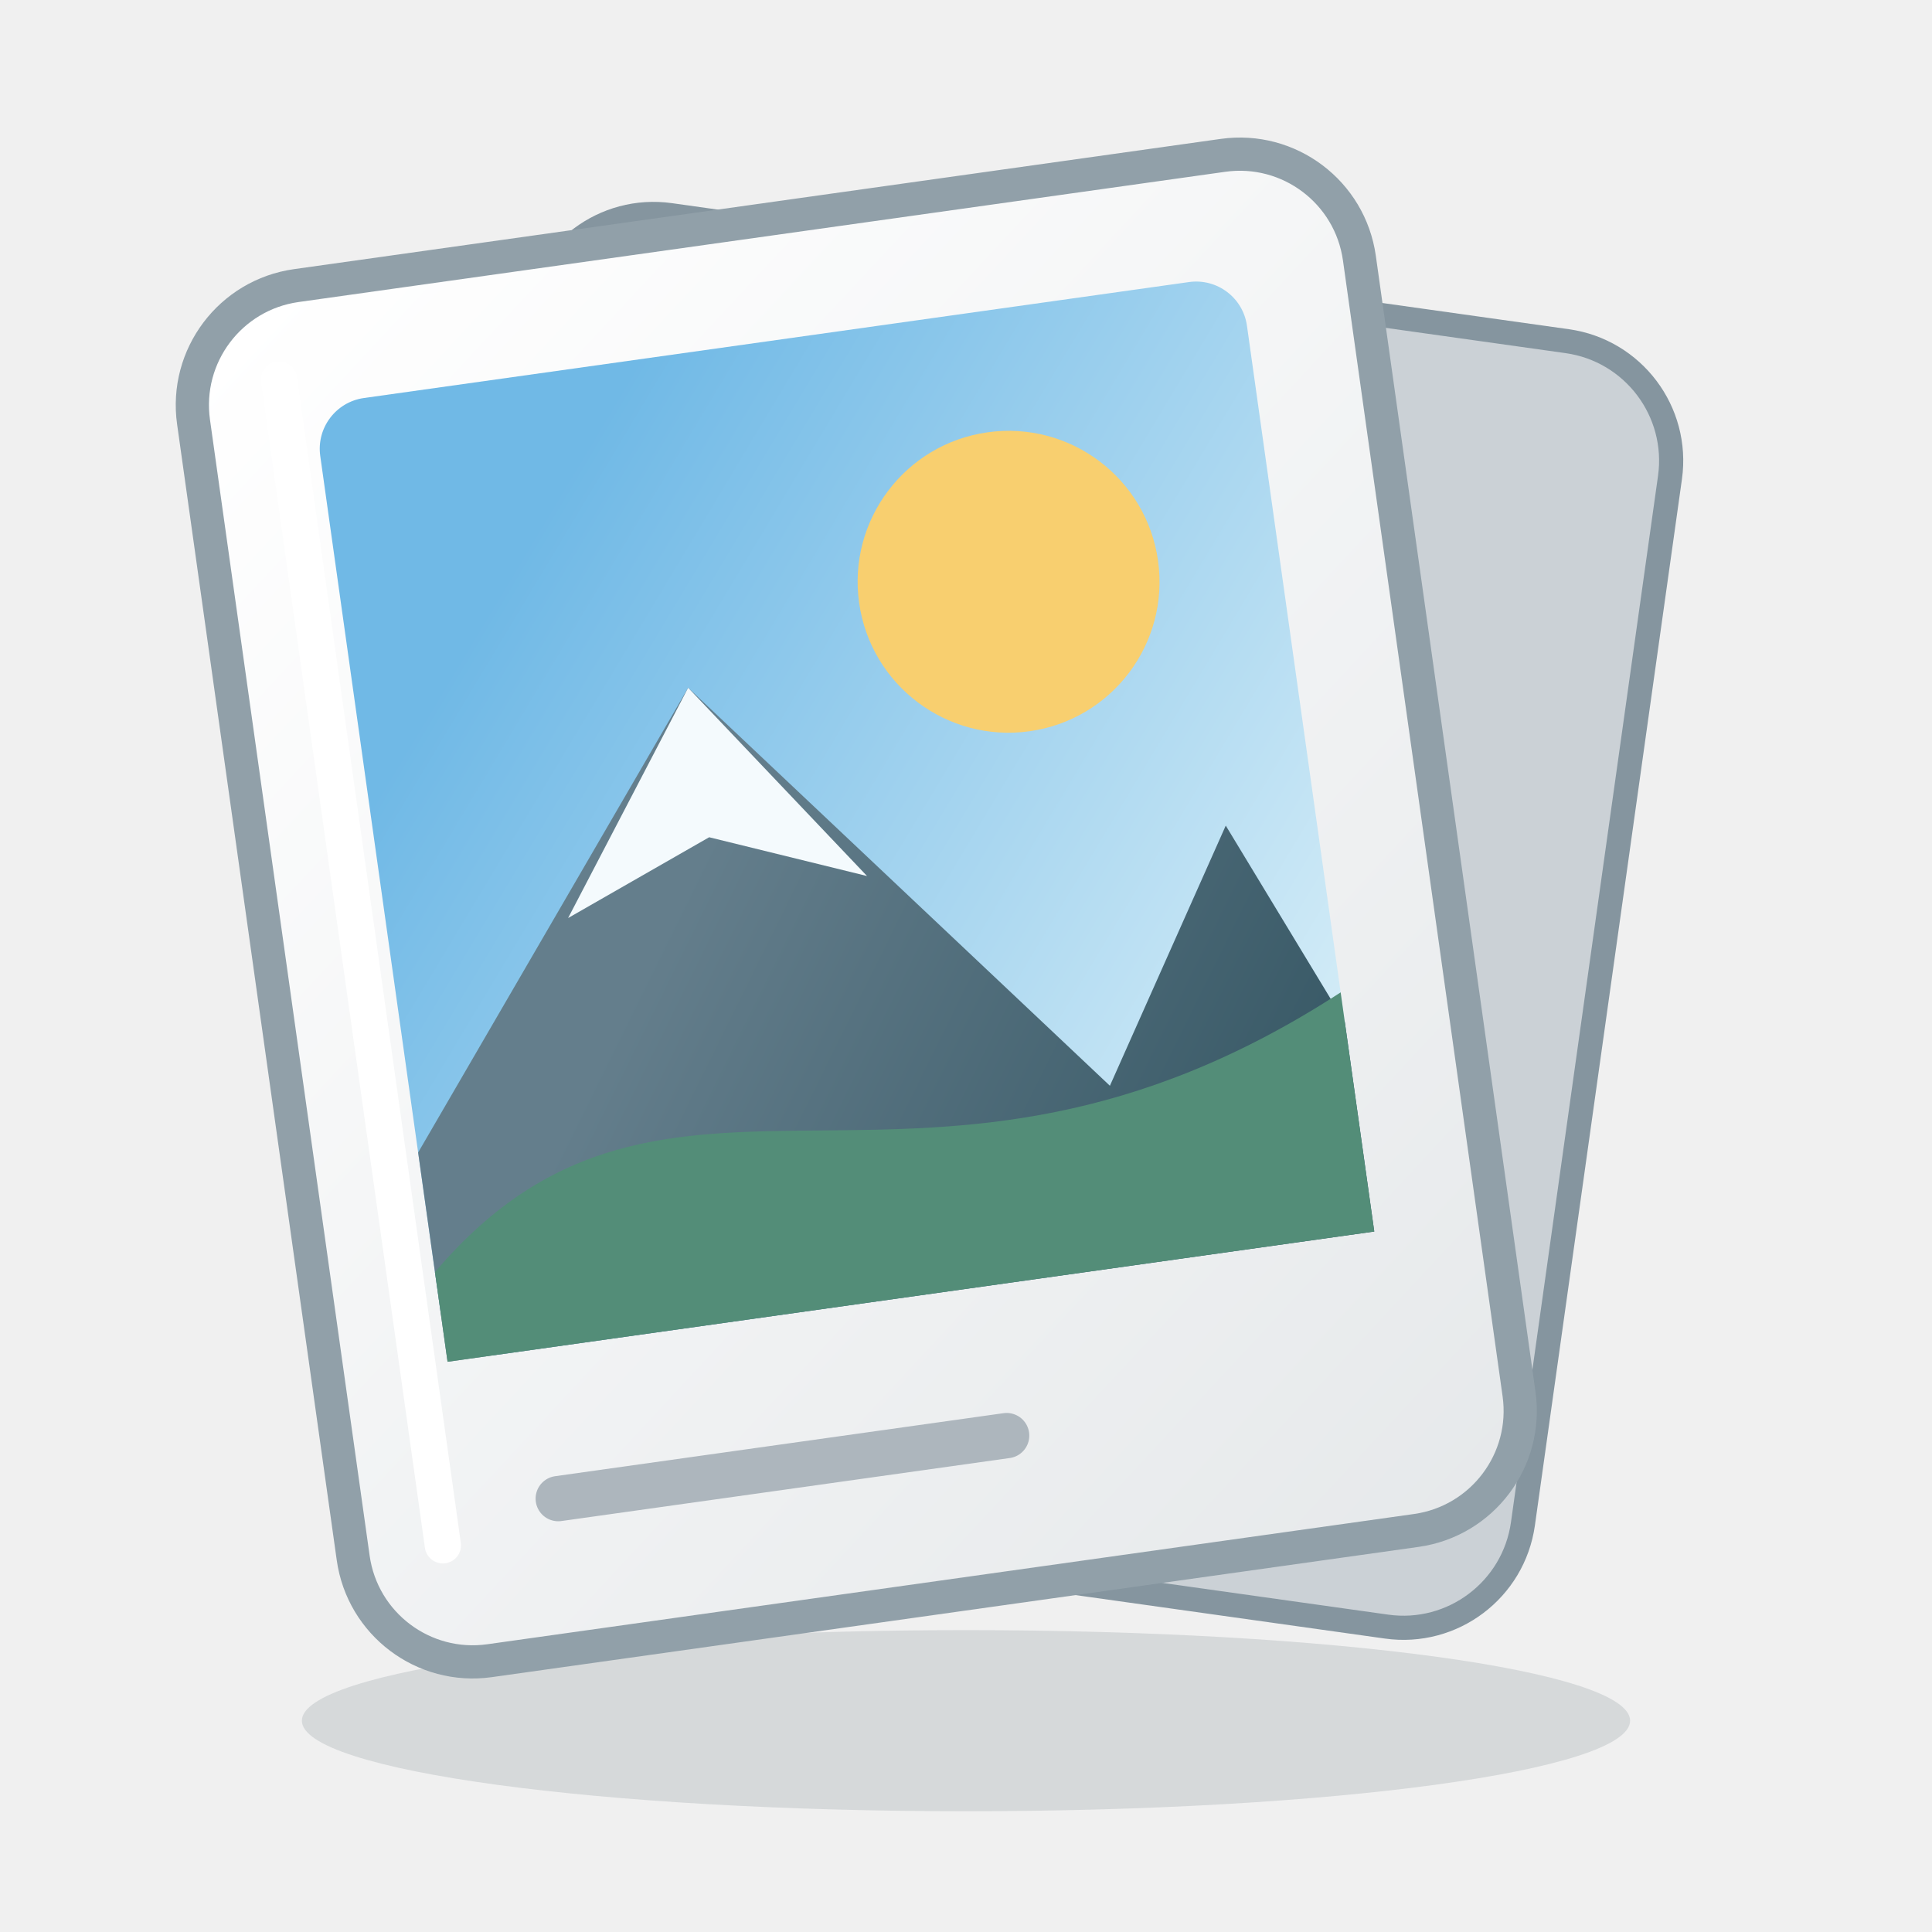
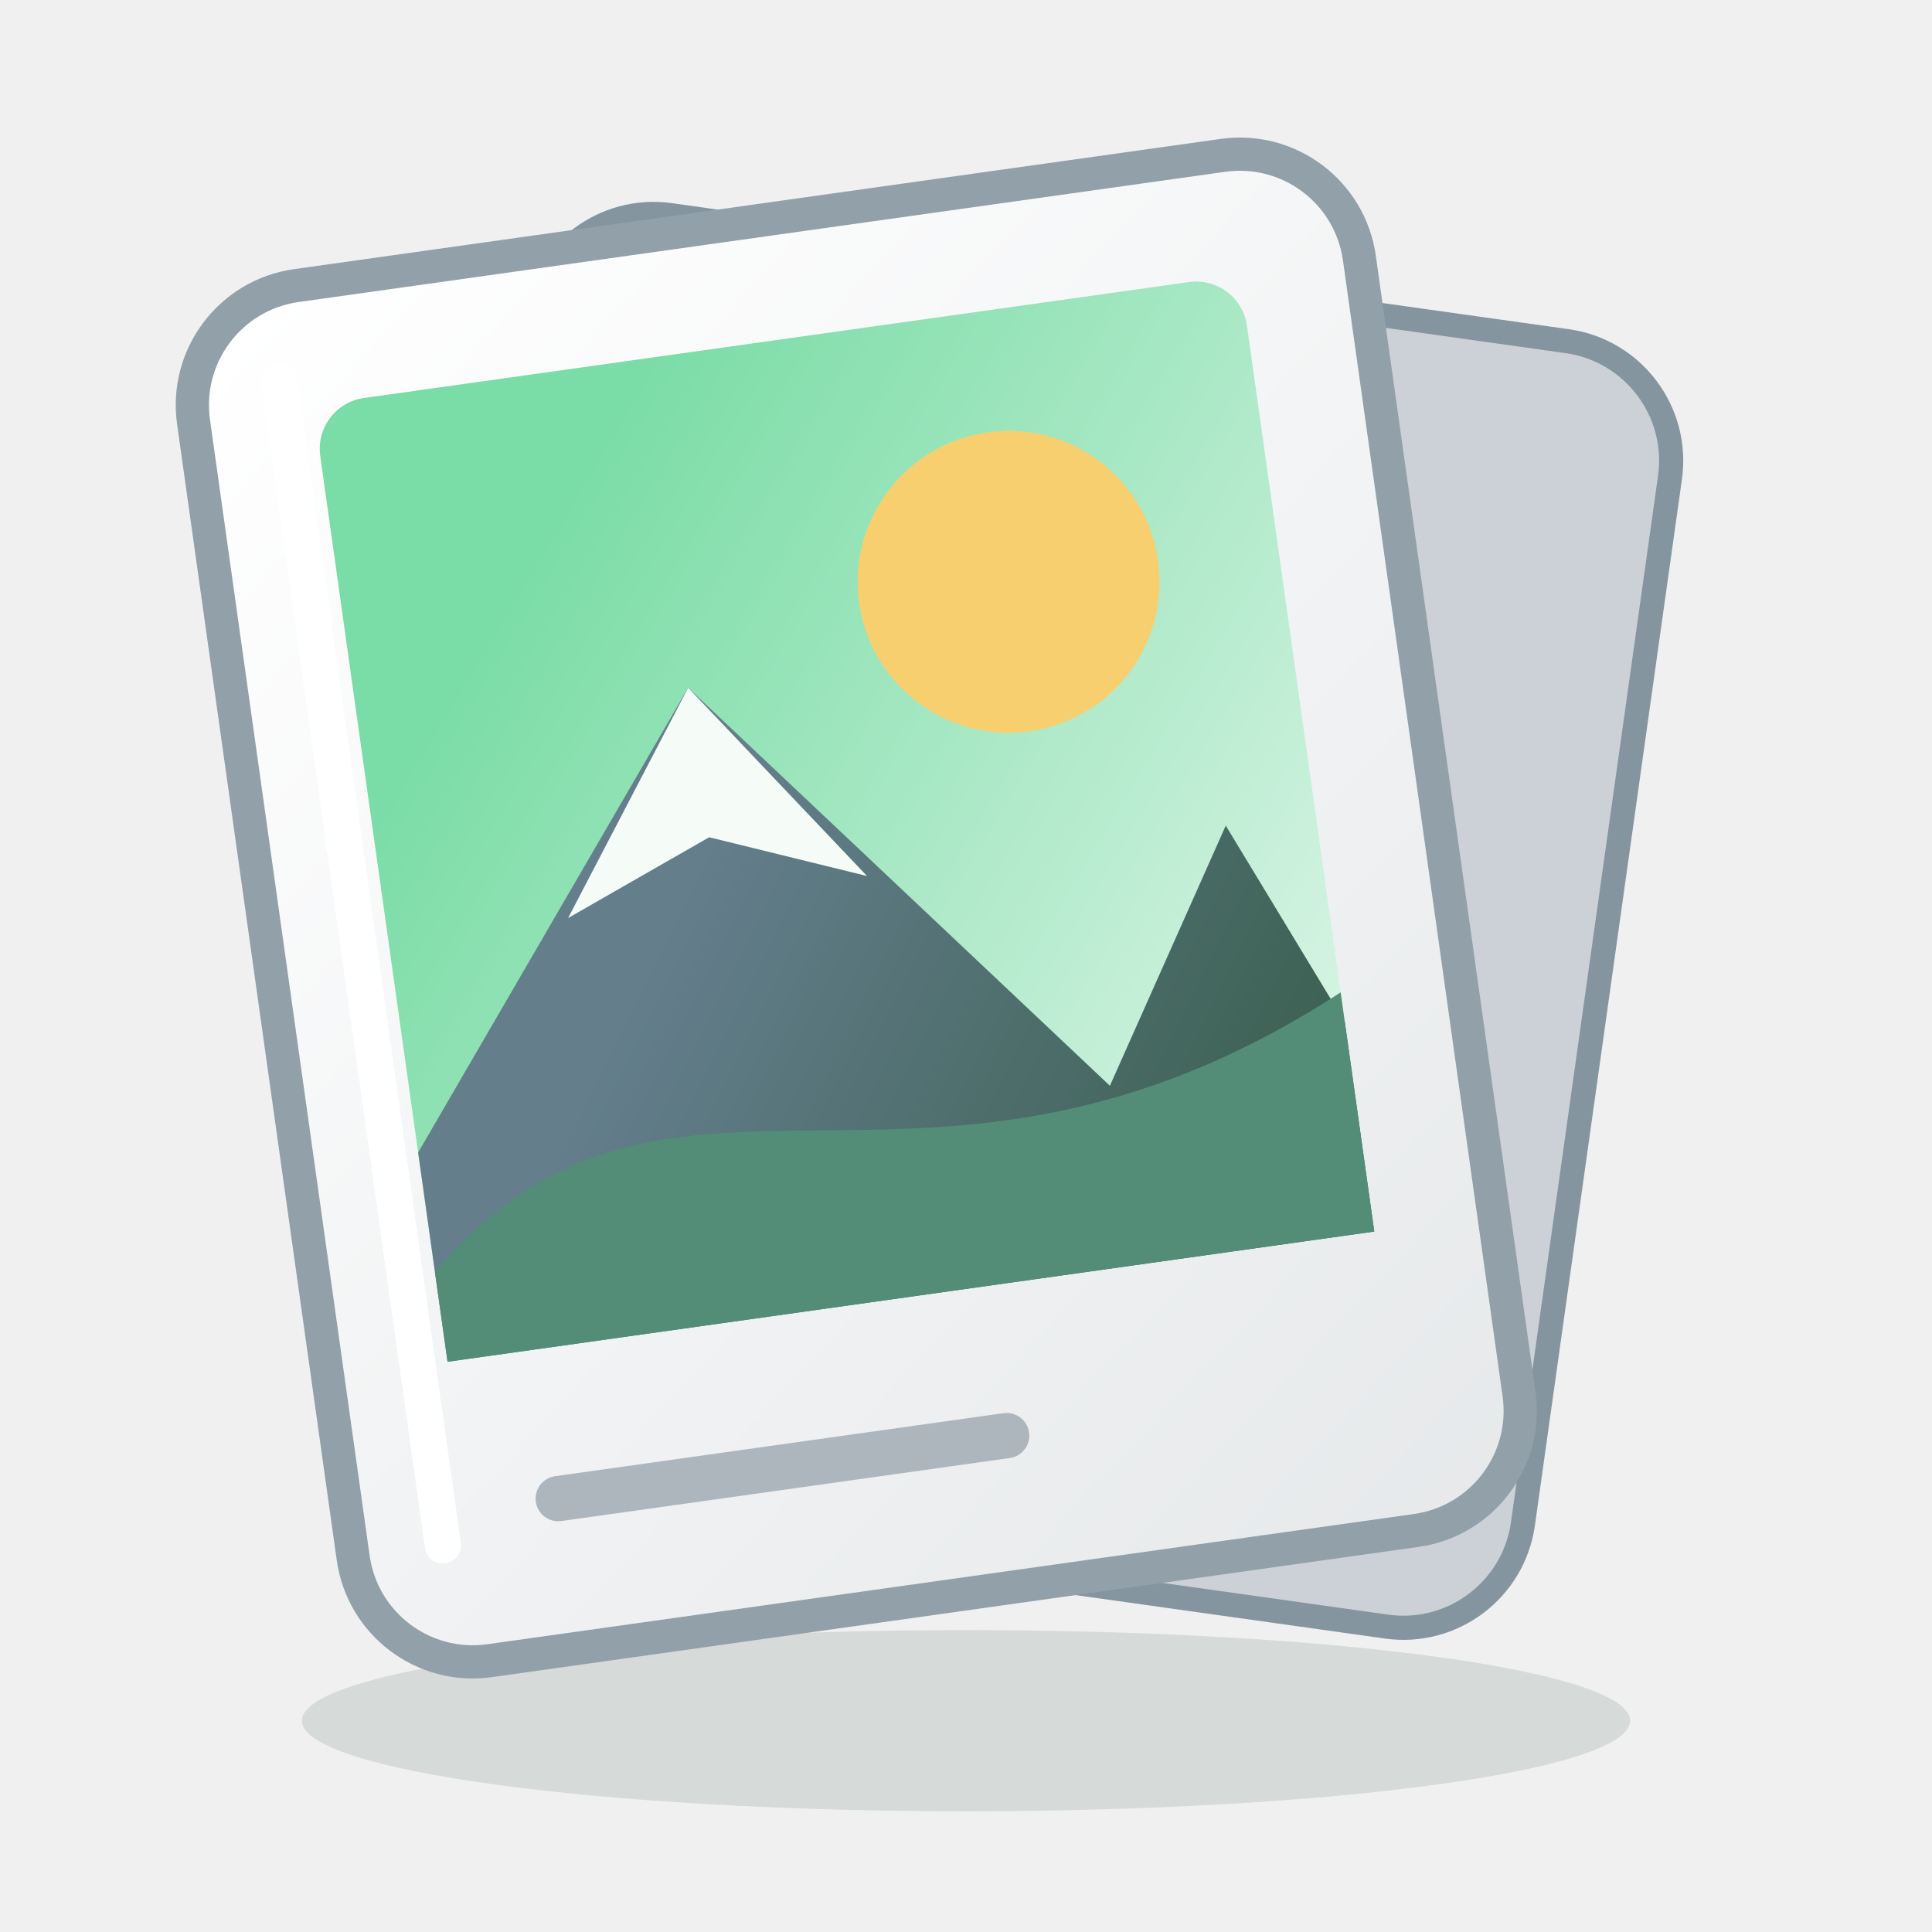
<svg xmlns="http://www.w3.org/2000/svg" width="64" height="64" viewBox="0 0 64 64" fill="none">
  <defs>
    <linearGradient id="paper" x1="12" y1="7" x2="51" y2="55" gradientUnits="userSpaceOnUse">
      <stop stop-color="#FFFFFF" />
      <stop offset="1" stop-color="#E4E7E9" />
    </linearGradient>
    <linearGradient id="sky" x1="19" y1="17" x2="45" y2="38" gradientUnits="userSpaceOnUse">
-       <stop stop-color="#70B9E6" />
-       <stop offset="1" stop-color="#D9EFF8" />
+       <stop stop-color="#7adca6" />
+       <stop offset="1" stop-color="#dcf5e7" />
    </linearGradient>
    <linearGradient id="mountain" x1="22" y1="30" x2="44" y2="45" gradientUnits="userSpaceOnUse">
      <stop stop-color="#647E8C" />
-       <stop offset="1" stop-color="#2F515E" />
+       <stop offset="1" stop-color="#335a45" />
    </linearGradient>
  </defs>
-   <ellipse cx="32" cy="57" rx="22" ry="3" fill="#263B47" opacity=".13" />
+   <ellipse cx="32" cy="57" rx="22" ry="3" fill="#294435" opacity=".13" />
  <g transform="rotate(8 34 31)">
    <rect x="15" y="9" width="38" height="43" rx="4" fill="#CBD1D6" stroke="#85959F" stroke-width=".8" />
  </g>
  <g transform="rotate(-8 29 31)">
    <rect x="9" y="7" width="39" height="46" rx="4" fill="url(#paper)" stroke="#91A0A9" stroke-width="1.1" />
    <rect x="13" y="11" width="31" height="32" rx="1.7" fill="url(#sky)" />
    <circle cx="35" cy="20" r="5" fill="#F8CF6F" />
    <path d="m13 36 11-14 12 15 5-8 3 7v7H13v-7Z" fill="url(#mountain)" />
-     <path d="m19 29 5-7 5 7-5-2-5 2Z" fill="#F4FAFD" />
+     <path d="m19 29 5-7 5 7-5-2-5 2Z" fill="#f5fcf8" />
    <path d="M13 40c9-8 16 2 31-5v8H13v-3Z" fill="#538D78" />
    <path d="M16 48h15" stroke="#ADB6BD" stroke-width="1.5" stroke-linecap="round" />
    <path d="M12 10v39" stroke="#FFFFFF" stroke-width="1.2" stroke-linecap="round" />
  </g>
</svg>
